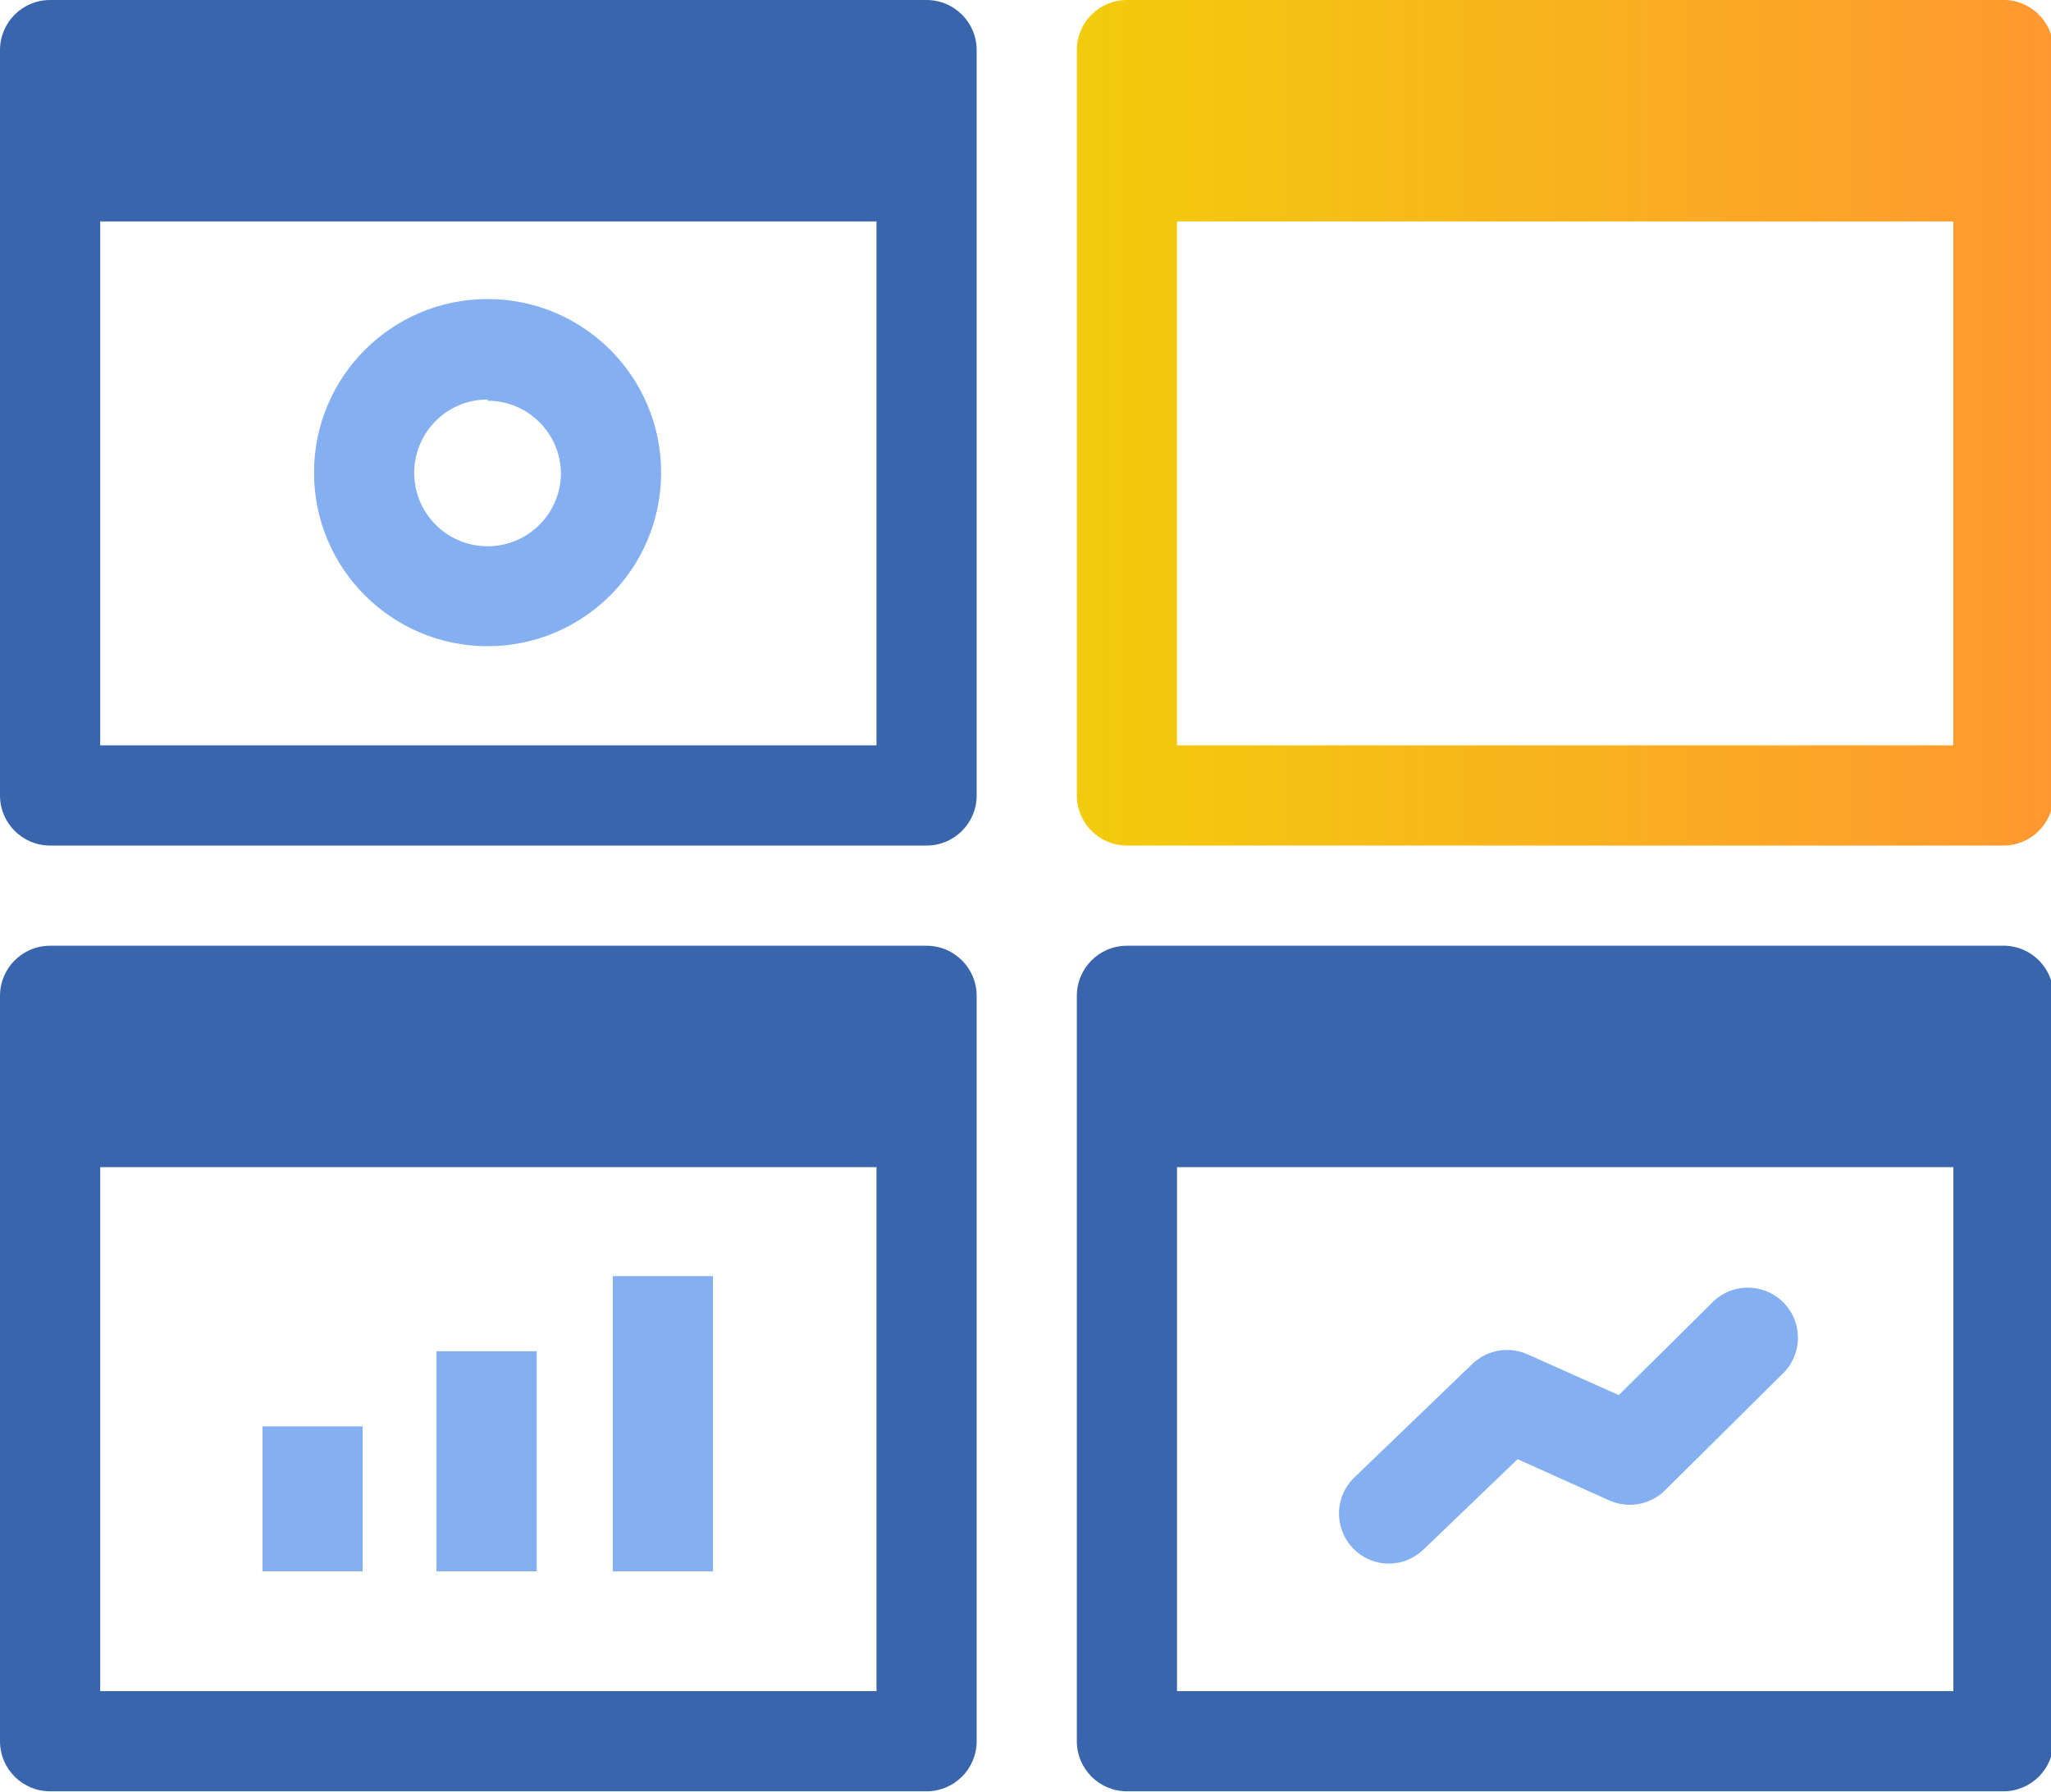
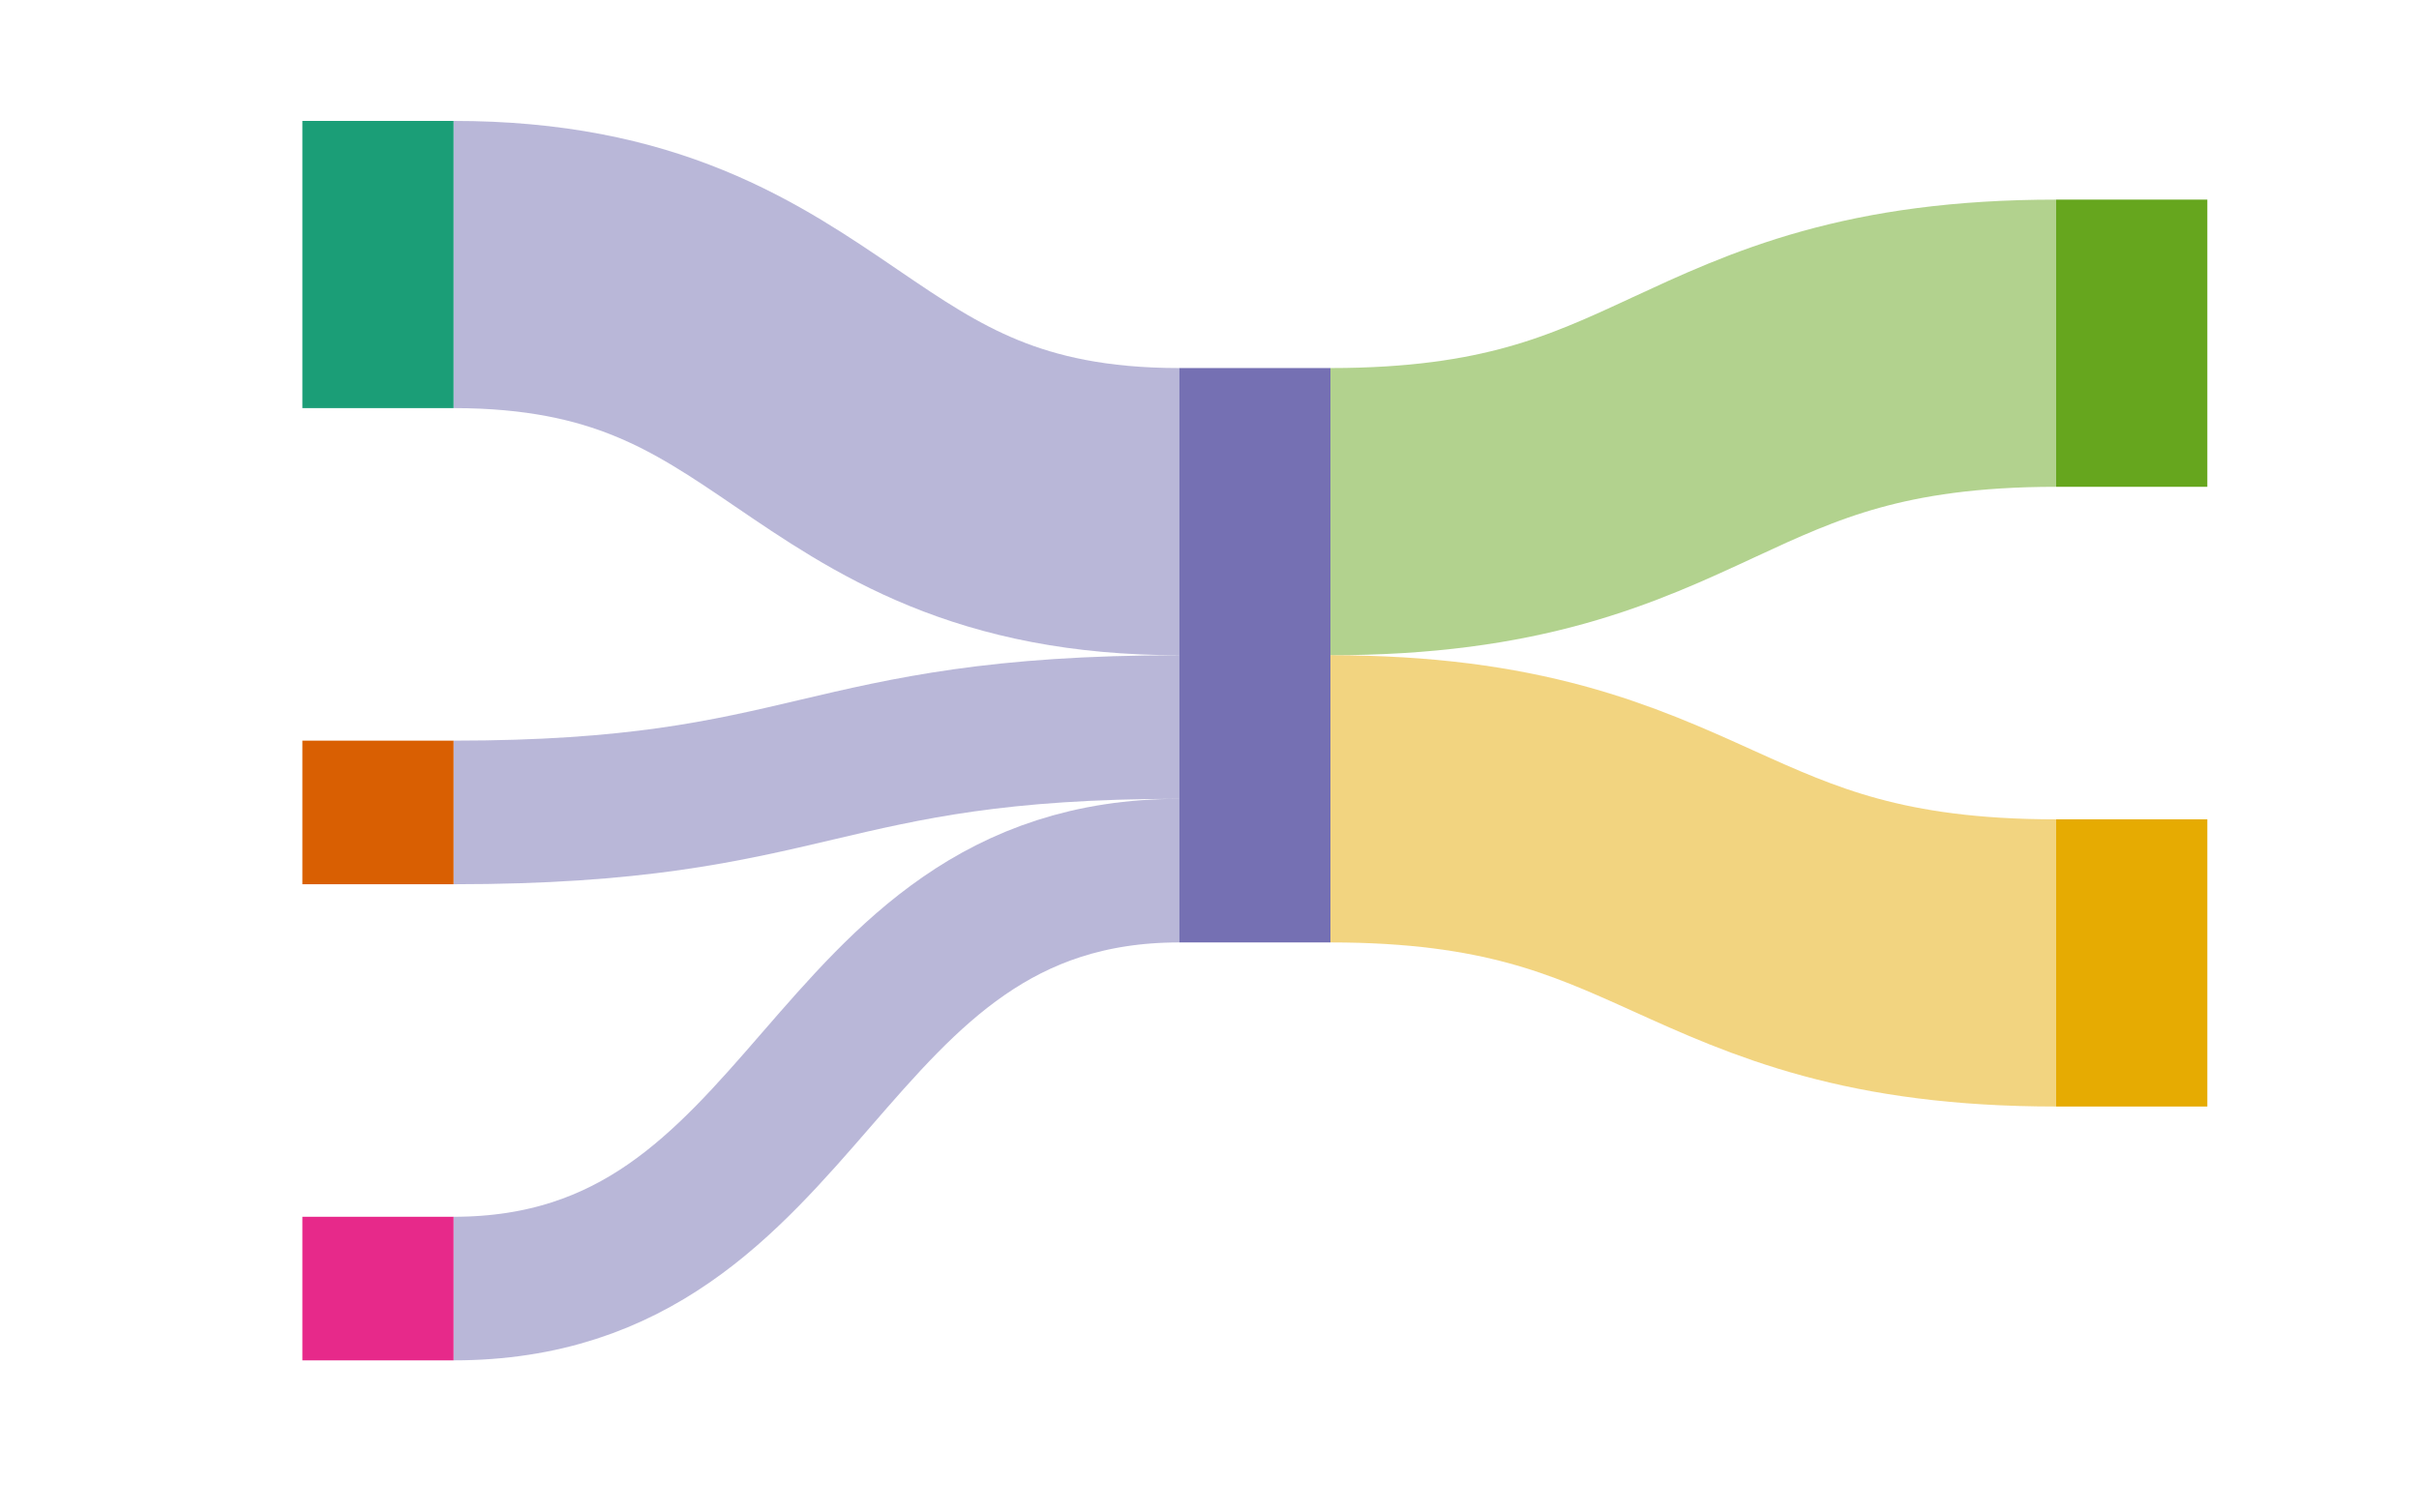
- <svg xmlns="http://www.w3.org/2000/svg" viewBox="0 0 81.9 71.52">
-   <defs>
-     <style>.cls-1{fill:#84aff1;}.cls-2{fill:#3865ab;}.cls-3{fill:url(#linear-gradient);}</style>
-     <linearGradient id="linear-gradient" x1="42.95" y1="16.88" x2="81.9" y2="16.88" gradientUnits="userSpaceOnUse">
-       <stop offset="0" stop-color="#f2cc0c" />
-       <stop offset="1" stop-color="#ff9830" />
-     </linearGradient>
-   </defs>
-   <g id="Layer_2" data-name="Layer 2">
-     <g id="Layer_1-2" data-name="Layer 1">
-       <path class="cls-1" d="M55.46,62.43A2,2,0,0,1,54.07,59l4.72-4.54a2,2,0,0,1,2.2-.39l3.65,1.63,3.68-3.64a2,2,0,1,1,2.81,2.84l-4.64,4.6a2,2,0,0,1-2.22.41L60.6,58.26l-3.76,3.61A2,2,0,0,1,55.46,62.43Z" />
-       <path class="cls-2" d="M37,0H2A2,2,0,0,0,0,2V31.76a2,2,0,0,0,2,2H37a2,2,0,0,0,2-2V2A2,2,0,0,0,37,0ZM4,29.76V8.84H35V29.76Z" />
-       <path class="cls-3" d="M79.9,0H45a2,2,0,0,0-2,2V31.76a2,2,0,0,0,2,2h35a2,2,0,0,0,2-2V2A2,2,0,0,0,79.9,0ZM47,29.76V8.84h31V29.76Z" />
-       <path class="cls-2" d="M37,37.76H2a2,2,0,0,0-2,2V69.52a2,2,0,0,0,2,2H37a2,2,0,0,0,2-2V39.76A2,2,0,0,0,37,37.76ZM4,67.52V46.6H35V67.52Z" />
-       <path class="cls-2" d="M79.9,37.76H45a2,2,0,0,0-2,2V69.52a2,2,0,0,0,2,2h35a2,2,0,0,0,2-2V39.76A2,2,0,0,0,79.9,37.76ZM47,67.52V46.6h31V67.52Z" />
-       <rect class="cls-1" x="10.48" y="56.95" width="4" height="5.79" />
-       <rect class="cls-1" x="17.43" y="53.95" width="4" height="8.79" />
-       <rect class="cls-1" x="24.47" y="50.95" width="4" height="11.79" />
-       <path class="cls-1" d="M19.47,25.8a6.93,6.93,0,1,1,6.93-6.92A6.93,6.93,0,0,1,19.47,25.8Zm0-9.85a2.93,2.93,0,1,0,2.93,2.93A2.93,2.93,0,0,0,19.47,16Z" />
+ <svg xmlns="http://www.w3.org/2000/svg" width="800" height="500" version="1.1" style="block-size:500px;inline-size:800px;perspective-origin:400px 250px;transform-origin:400px 250px;">
+   <g transform="translate(50,20)" style="block-size:auto;inline-size:auto;overflow-x:visible;overflow-y:visible;perspective-origin:0px 0px;transform:matrix(1, 0, 0, 1, 50, 20);transform-origin:0px 0px;">
+     <g fill="none" class="links" stroke-opacity="0.5" style="block-size:auto;fill:none;inline-size:auto;overflow-x:visible;overflow-y:visible;perspective-origin:0px 0px;stroke-opacity:0.5;transform-origin:0px 0px;">
+       <path d="M100,67.5C220,67.5,220,149.249,340,149.249" stroke-width="95" style="block-size:auto;d:path(&quot;M 100 67.5 C 220 67.5 220 149.249 340 149.249&quot;);fill:none;inline-size:auto;overflow-x:visible;overflow-y:visible;perspective-origin:0px 0px;stroke:rgb(117, 112, 179);stroke-opacity:0.5;stroke-width:95px;transform-origin:0px 0px;" />
+       <path d="M390,149.249C510,149.249,510,93.533,630,93.533" stroke-width="95" style="block-size:auto;d:path(&quot;M 390 149.249 C 510 149.249 510 93.533 630 93.533&quot;);fill:none;inline-size:auto;overflow-x:visible;overflow-y:visible;perspective-origin:0px 0px;stroke:rgb(102, 166, 30);stroke-opacity:0.5;stroke-width:95px;transform-origin:0px 0px;" />
+       <path d="M100,248.75C220,248.75,220,220.499,340,220.499" stroke-width="47.5" style="block-size:auto;d:path(&quot;M 100 248.75 C 220 248.75 220 220.499 340 220.499&quot;);fill:none;inline-size:auto;overflow-x:visible;overflow-y:visible;perspective-origin:0px 0px;stroke:rgb(117, 112, 179);stroke-opacity:0.5;stroke-width:47.5px;transform-origin:0px 0px;" />
+       <path d="M100,406.25C220,406.25,220,267.999,340,267.999" stroke-width="47.5" style="block-size:auto;d:path(&quot;M 100 406.25 C 220 406.25 220 267.999 340 267.999&quot;);fill:none;inline-size:auto;overflow-x:visible;overflow-y:visible;perspective-origin:0px 0px;stroke:rgb(117, 112, 179);stroke-opacity:0.5;stroke-width:47.5px;transform-origin:0px 0px;" />
+       <path d="M390,244.249C510,244.249,510,298.533,630,298.533" stroke-width="95" style="block-size:auto;d:path(&quot;M 390 244.249 C 510 244.249 510 298.533 630 298.533&quot;);fill:none;inline-size:auto;overflow-x:visible;overflow-y:visible;perspective-origin:0px 0px;stroke:rgb(230, 171, 2);stroke-opacity:0.5;stroke-width:95px;transform-origin:0px 0px;" />
+     </g>
+     <g class="nodes" style="block-size:auto;inline-size:auto;overflow-x:visible;overflow-y:visible;perspective-origin:0px 0px;transform-origin:0px 0px;">
+       <rect width="50" height="95" x="50" y="20" style="block-size:95px;fill:rgb(27, 158, 119);inline-size:50px;overflow-x:visible;overflow-y:visible;perspective-origin:0px 0px;transform-origin:0px 0px;x:50px;y:20px;" />
+       <rect width="50" height="47.5" x="50" y="225" style="block-size:47.5px;fill:rgb(217, 95, 2);inline-size:50px;overflow-x:visible;overflow-y:visible;perspective-origin:0px 0px;transform-origin:0px 0px;x:50px;y:225px;" />
+       <rect width="50" height="190" x="340" y="101.749" style="block-size:190px;fill:rgb(117, 112, 179);inline-size:50px;overflow-x:visible;overflow-y:visible;perspective-origin:0px 0px;transform-origin:0px 0px;x:340px;y:101.749px;" />
+       <rect width="50" height="47.5" x="50" y="382.5" style="block-size:47.5px;fill:rgb(231, 41, 138);inline-size:50px;overflow-x:visible;overflow-y:visible;perspective-origin:0px 0px;transform-origin:0px 0px;x:50px;y:382.5px;" />
+       <rect width="50" height="95" x="630" y="46.033" style="block-size:95px;fill:rgb(102, 166, 30);inline-size:50px;overflow-x:visible;overflow-y:visible;perspective-origin:0px 0px;transform-origin:0px 0px;x:630px;y:46.033px;" />
+       <rect width="50" height="95" x="630" y="251.033" style="block-size:95px;fill:rgb(230, 171, 2);inline-size:50px;overflow-x:visible;overflow-y:visible;perspective-origin:0px 0px;transform-origin:0px 0px;x:630px;y:251.033px;" />
    </g>
  </g>
</svg>
